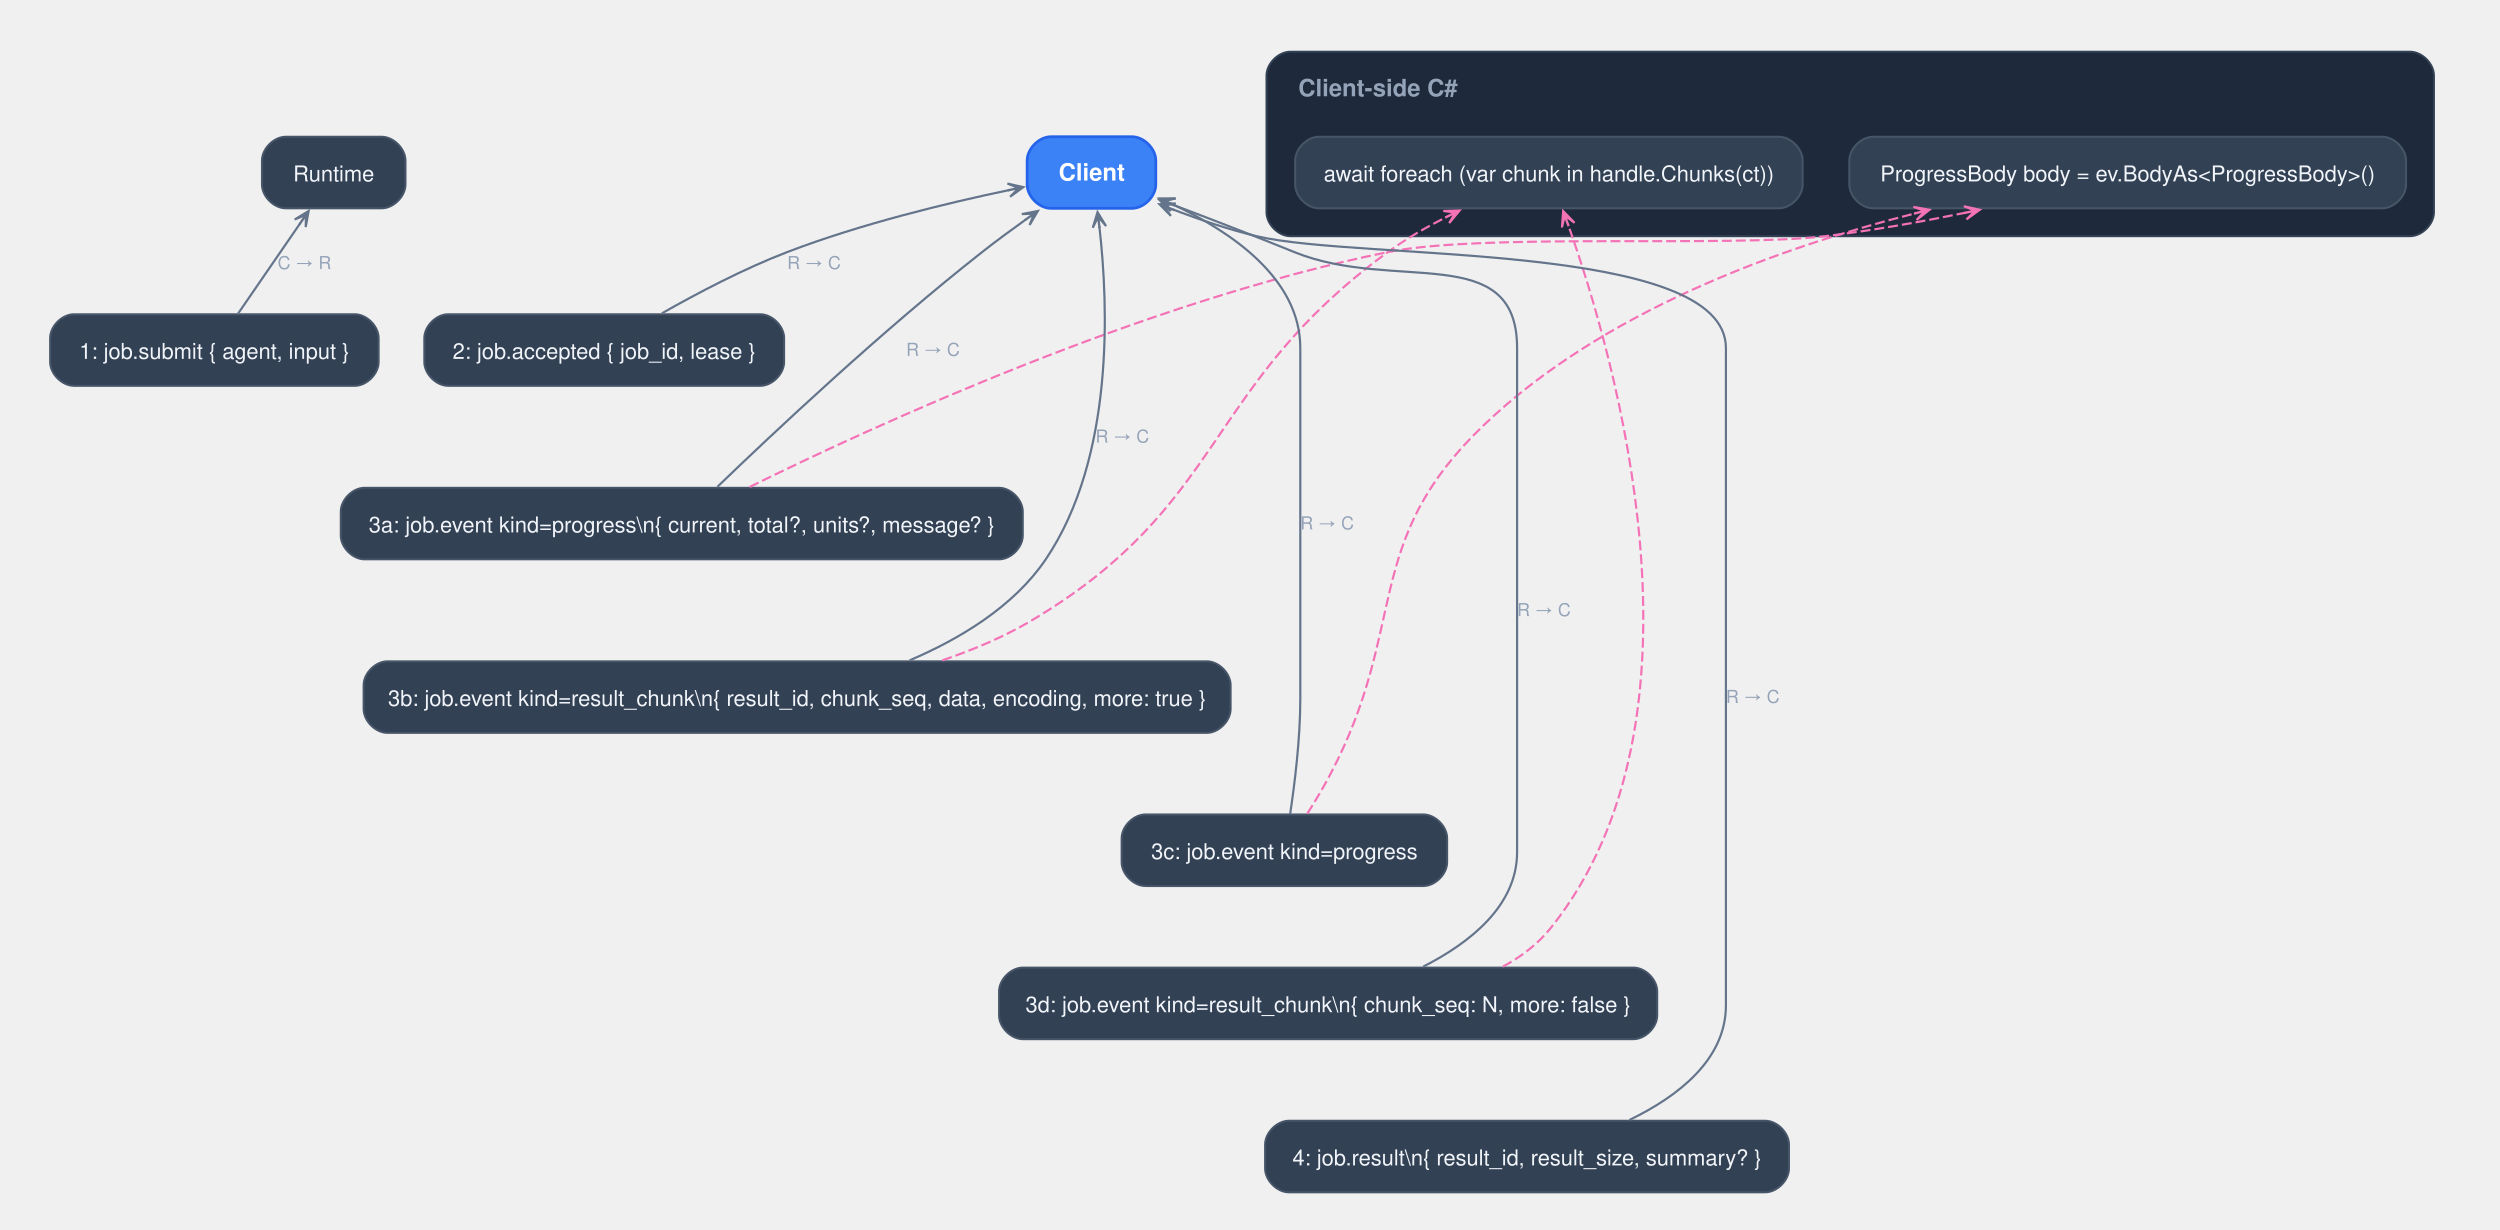
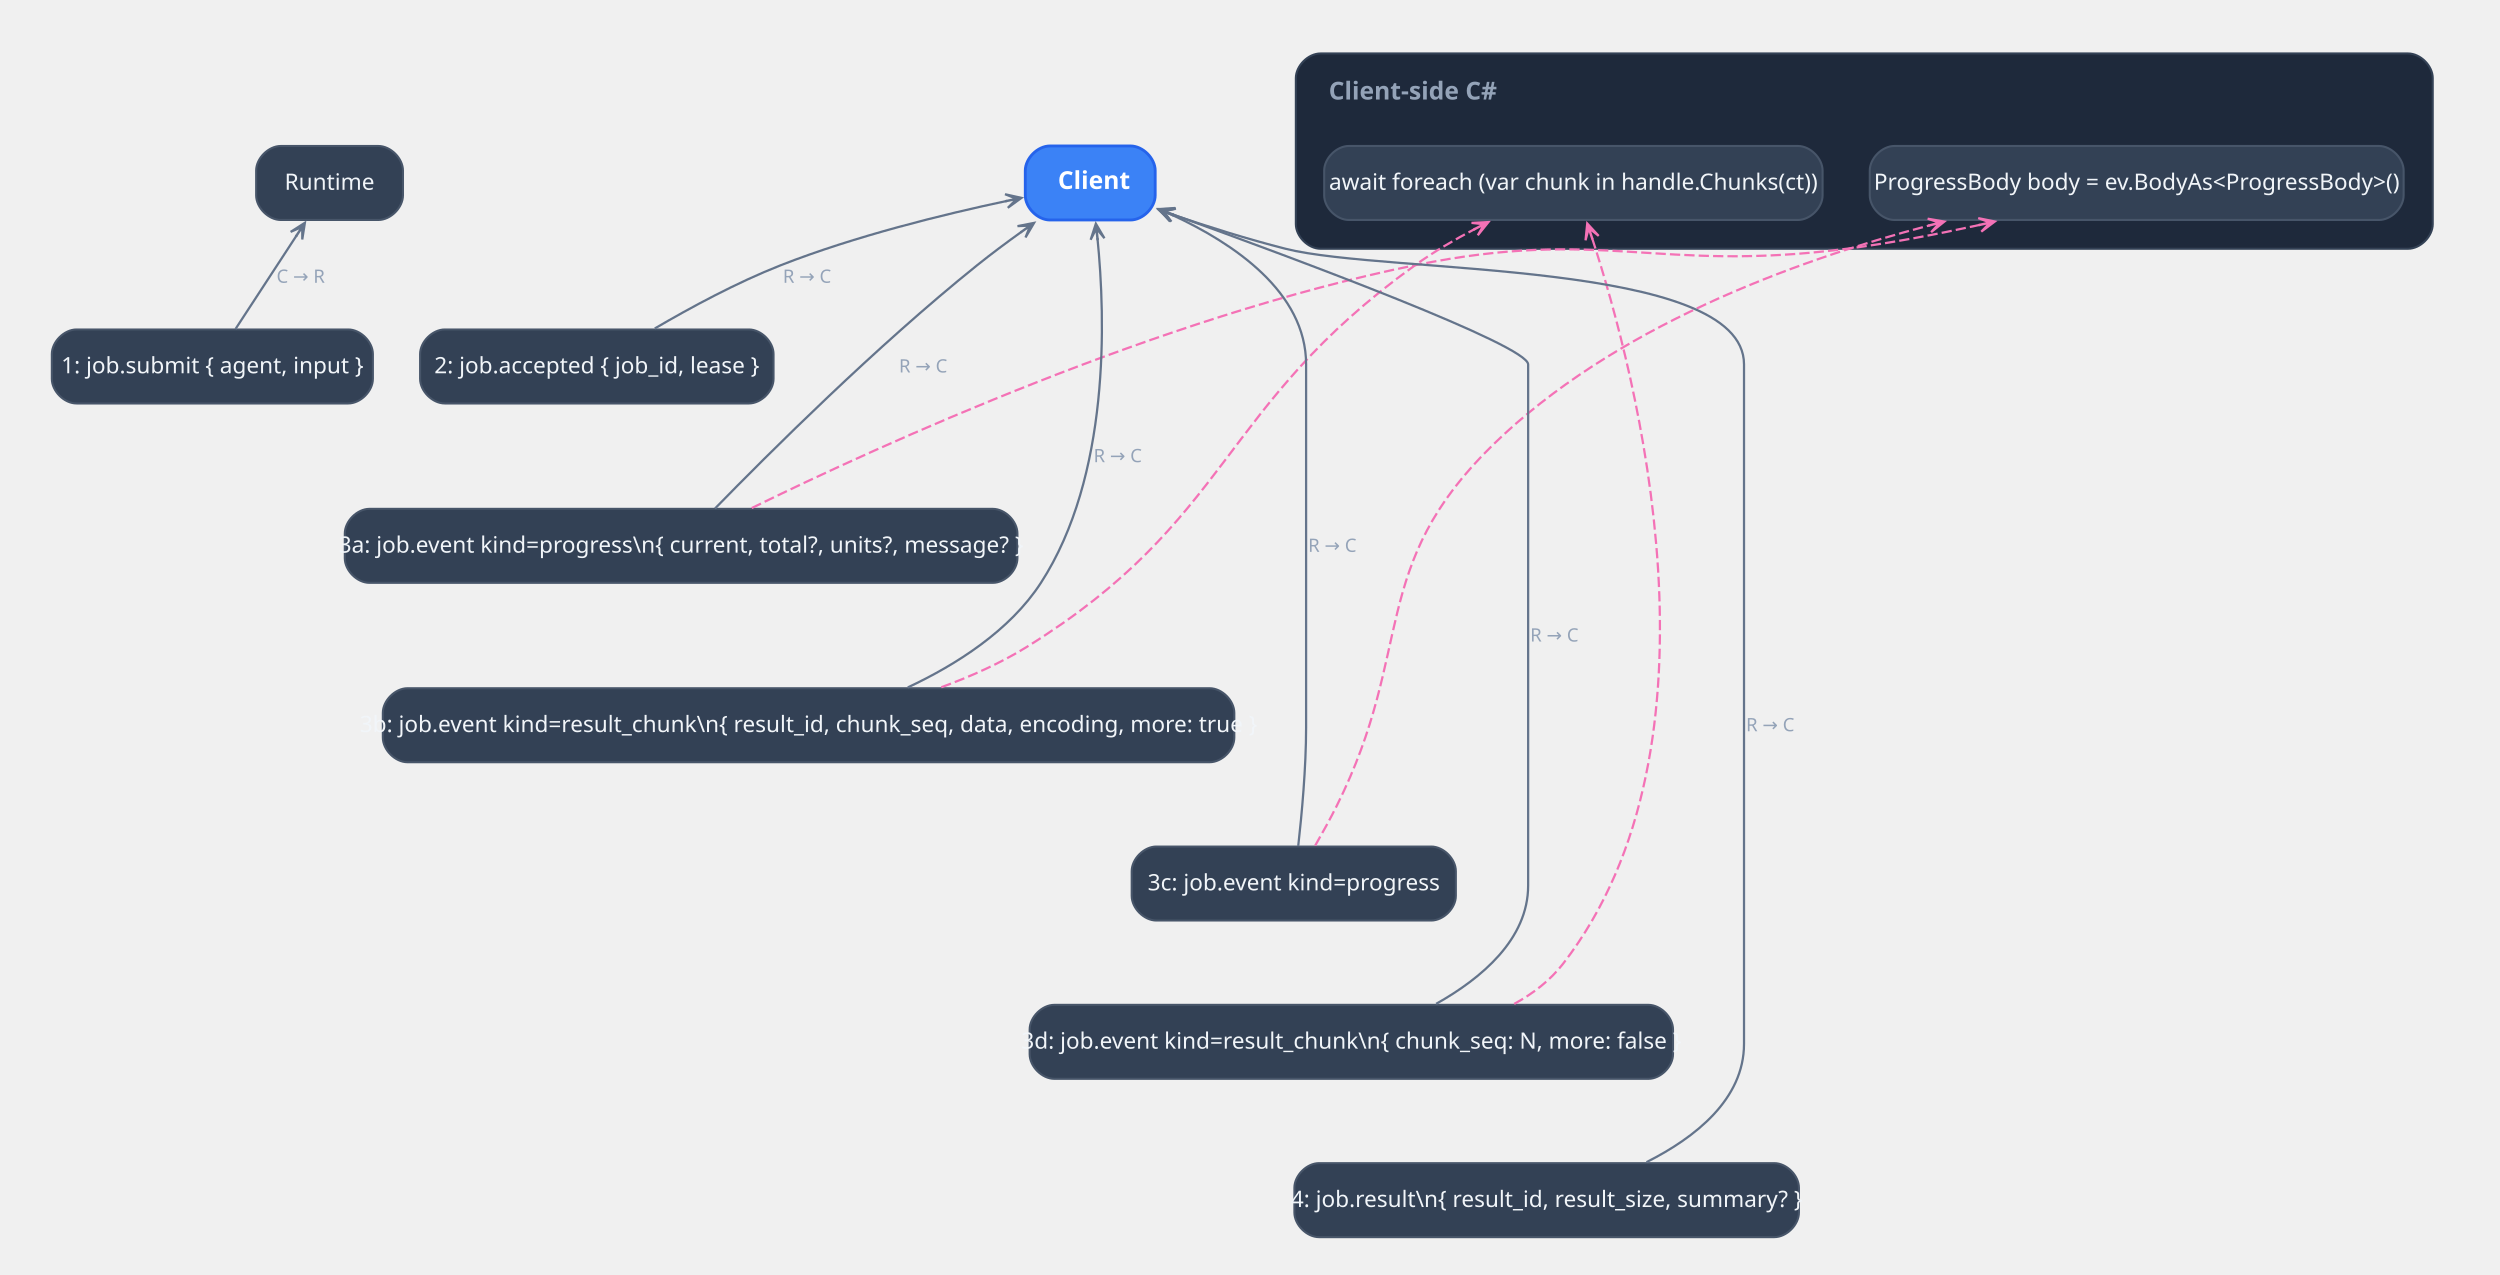
- <svg xmlns="http://www.w3.org/2000/svg" width="1257pt" height="618pt" viewBox="0.00 0.00 1257.00 618.00">
-   <g id="graph0" class="graph" transform="scale(1 1) rotate(0) translate(25.2 599.5)">
+ <svg xmlns="http://www.w3.org/2000/svg" width="1216pt" height="620pt" viewBox="0.00 0.00 1216.00 620.00">
+   <g id="graph0" class="graph" transform="scale(1 1) rotate(0) translate(25.2 601.75)">
    <g id="clust2" class="cluster">
-       <path fill="#1e293b" stroke="#334155" d="M623.59,-480.75C623.59,-480.75 1186.59,-480.75 1186.59,-480.75 1192.59,-480.75 1198.59,-486.75 1198.59,-492.75 1198.59,-492.75 1198.59,-561.5 1198.59,-561.5 1198.59,-567.5 1192.59,-573.5 1186.59,-573.5 1186.59,-573.5 623.59,-573.5 623.59,-573.5 617.59,-573.5 611.59,-567.5 611.59,-561.5 611.59,-561.5 611.59,-492.75 611.59,-492.75 611.59,-486.75 617.59,-480.75 623.59,-480.75" />
-       <text xml:space="preserve" text-anchor="start" x="627.59" y="-551.1" font-family="Helvetica,sans-Serif" font-weight="bold" font-size="12.00" fill="#94a3b8">Client-side C#</text>
+       <path fill="#1e293b" stroke="#334155" d="M617.09,-480.75C617.09,-480.75 1146.09,-480.75 1146.09,-480.75 1152.09,-480.75 1158.09,-486.75 1158.09,-492.75 1158.09,-492.75 1158.09,-563.75 1158.09,-563.75 1158.09,-569.75 1152.09,-575.75 1146.09,-575.75 1146.09,-575.75 617.09,-575.75 617.09,-575.75 611.09,-575.75 605.09,-569.75 605.09,-563.75 605.09,-563.75 605.09,-492.75 605.09,-492.75 605.09,-486.75 611.09,-480.75 617.09,-480.75" />
+       <text xml:space="preserve" text-anchor="start" x="621.09" y="-553.35" font-family="TT Commons Pro Trial" font-weight="bold" font-size="12.00" fill="#94a3b8">Client-side C#</text>
    </g>
    <g id="node1" class="node">
-       <path fill="#3b82f6" stroke="#2563eb" stroke-width="1.4" d="M543.93,-530.75C543.93,-530.75 503.25,-530.75 503.25,-530.75 497.25,-530.75 491.25,-524.75 491.25,-518.75 491.25,-518.75 491.25,-506.75 491.25,-506.75 491.25,-500.75 497.25,-494.75 503.25,-494.75 503.25,-494.75 543.93,-494.75 543.93,-494.75 549.93,-494.75 555.93,-500.75 555.93,-506.75 555.93,-506.75 555.93,-518.75 555.93,-518.75 555.93,-524.75 549.93,-530.75 543.93,-530.75" />
-       <text xml:space="preserve" text-anchor="start" x="507.09" y="-508.73" font-family="Helvetica,sans-Serif" font-weight="bold" font-size="12.00" fill="white">Client</text>
+       <path fill="#3b82f6" stroke="#2563eb" stroke-width="1.4" d="M524.68,-530.75C524.68,-530.75 485.5,-530.75 485.5,-530.75 479.5,-530.75 473.5,-524.75 473.5,-518.75 473.5,-518.75 473.5,-506.75 473.5,-506.75 473.5,-500.75 479.5,-494.75 485.5,-494.75 485.5,-494.75 524.68,-494.75 524.68,-494.75 530.68,-494.75 536.68,-500.75 536.68,-506.75 536.68,-506.75 536.68,-518.75 536.68,-518.75 536.68,-524.75 530.68,-530.75 524.68,-530.75" />
+       <text xml:space="preserve" text-anchor="start" x="489.34" y="-509.85" font-family="TT Commons Pro Trial" font-weight="bold" font-size="12.00" fill="white">Client</text>
    </g>
    <g id="node3" class="node">
-       <path fill="#334155" stroke="#475569" d="M153.18,-441.5C153.18,-441.5 12,-441.5 12,-441.5 6,-441.5 0,-435.5 0,-429.5 0,-429.5 0,-417.5 0,-417.5 0,-411.5 6,-405.5 12,-405.5 12,-405.5 153.18,-405.5 153.18,-405.5 159.18,-405.5 165.18,-411.5 165.18,-417.5 165.18,-417.5 165.18,-429.5 165.18,-429.5 165.18,-435.5 159.18,-441.5 153.18,-441.5" />
-       <text xml:space="preserve" text-anchor="middle" x="82.59" y="-419.05" font-family="Helvetica,sans-Serif" font-size="11.00" fill="#f1f5f9">1: job.submit { agent, input }</text>
+       <path fill="#334155" stroke="#475569" d="M144.18,-441.5C144.18,-441.5 12,-441.5 12,-441.5 6,-441.5 0,-435.5 0,-429.5 0,-429.5 0,-417.5 0,-417.5 0,-411.5 6,-405.5 12,-405.5 12,-405.5 144.18,-405.5 144.18,-405.5 150.18,-405.5 156.18,-411.5 156.18,-417.5 156.18,-417.5 156.18,-429.5 156.18,-429.5 156.18,-435.5 150.18,-441.5 144.18,-441.5" />
+       <text xml:space="preserve" text-anchor="middle" x="78.09" y="-420.18" font-family="TT Commons Pro Trial" font-size="11.00" fill="#f1f5f9">1: job.submit { agent, input }</text>
    </g>
    <g id="node2" class="node">
-       <path fill="#334155" stroke="#475569" d="M166.68,-530.75C166.68,-530.75 118.5,-530.75 118.5,-530.75 112.5,-530.75 106.5,-524.75 106.5,-518.75 106.5,-518.75 106.5,-506.75 106.5,-506.75 106.5,-500.75 112.5,-494.75 118.5,-494.75 118.5,-494.75 166.68,-494.75 166.68,-494.75 172.68,-494.75 178.68,-500.75 178.68,-506.75 178.68,-506.75 178.68,-518.75 178.68,-518.75 178.68,-524.75 172.68,-530.75 166.68,-530.75" />
-       <text xml:space="preserve" text-anchor="middle" x="142.59" y="-508.3" font-family="Helvetica,sans-Serif" font-size="11.00" fill="#f1f5f9">Runtime</text>
+       <path fill="#334155" stroke="#475569" d="M158.81,-530.75C158.81,-530.75 111.38,-530.75 111.38,-530.75 105.38,-530.75 99.38,-524.75 99.38,-518.75 99.38,-518.75 99.38,-506.75 99.38,-506.75 99.38,-500.75 105.38,-494.75 111.38,-494.75 111.38,-494.75 158.81,-494.75 158.81,-494.75 164.81,-494.75 170.81,-500.75 170.81,-506.75 170.81,-506.75 170.81,-518.75 170.81,-518.75 170.81,-524.75 164.81,-530.75 158.81,-530.75" />
+       <text xml:space="preserve" text-anchor="middle" x="135.09" y="-509.43" font-family="TT Commons Pro Trial" font-size="11.00" fill="#f1f5f9">Runtime</text>
    </g>
    <g id="node4" class="node">
-       <path fill="#334155" stroke="#475569" d="M357.06,-441.5C357.06,-441.5 200.13,-441.5 200.13,-441.5 194.13,-441.5 188.13,-435.5 188.13,-429.5 188.13,-429.5 188.13,-417.5 188.13,-417.5 188.13,-411.5 194.13,-405.5 200.13,-405.5 200.13,-405.5 357.06,-405.5 357.06,-405.5 363.06,-405.5 369.06,-411.5 369.06,-417.5 369.06,-417.5 369.06,-429.5 369.06,-429.5 369.06,-435.5 363.06,-441.5 357.06,-441.5" />
-       <text xml:space="preserve" text-anchor="middle" x="278.59" y="-419.05" font-family="Helvetica,sans-Serif" font-size="11.00" fill="#f1f5f9">2: job.accepted { job_id, lease }</text>
+       <path fill="#334155" stroke="#475569" d="M339.06,-441.5C339.06,-441.5 191.13,-441.5 191.13,-441.5 185.13,-441.5 179.13,-435.5 179.13,-429.5 179.13,-429.5 179.13,-417.5 179.13,-417.5 179.13,-411.5 185.13,-405.5 191.13,-405.5 191.13,-405.5 339.06,-405.5 339.06,-405.5 345.06,-405.5 351.06,-411.5 351.06,-417.5 351.06,-417.5 351.06,-429.5 351.06,-429.5 351.06,-435.5 345.06,-441.5 339.06,-441.5" />
+       <text xml:space="preserve" text-anchor="middle" x="265.09" y="-420.18" font-family="TT Commons Pro Trial" font-size="11.00" fill="#f1f5f9">2: job.accepted { job_id, lease }</text>
    </g>
    <g id="edge2" class="edge">
-       <path fill="none" stroke="#64748b" stroke-width="1.1" d="M94.42,-441.7C103.37,-454.72 115.78,-472.77 125.77,-487.29" />
-       <polygon fill="#64748b" stroke="#64748b" stroke-width="1.1" points="129.98,-493.41 122.95,-489.14 128.57,-491.45 125.69,-487.26 125.73,-487.23 125.77,-487.2 128.65,-491.39 128.51,-485.32 129.98,-493.41" />
-       <text xml:space="preserve" text-anchor="middle" x="127.89" y="-464.2" font-family="Helvetica,sans-Serif" font-size="9.00" fill="#94a3b8">C → R</text>
+       <path fill="none" stroke="#64748b" stroke-width="1.1" d="M89.33,-441.7C97.83,-454.72 109.62,-472.77 119.11,-487.29" />
+       <polygon fill="#64748b" stroke="#64748b" stroke-width="1.1" points="123.1,-493.39 116.17,-488.96 121.74,-491.4 118.95,-487.14 118.99,-487.11 119.04,-487.08 121.82,-491.35 121.82,-485.27 123.1,-493.39" />
+       <text xml:space="preserve" text-anchor="middle" x="121.05" y="-464.2" font-family="TT Commons Pro Trial" font-size="9.00" fill="#94a3b8">C → R</text>
    </g>
    <g id="edge4" class="edge">
-       <path fill="none" stroke="#64748b" stroke-width="1.1" d="M307.6,-441.96C325.32,-452.04 348.7,-464.35 370.59,-472.75 407.32,-486.84 450.95,-497.39 482.2,-503.94" />
-       <polygon fill="#64748b" stroke="#64748b" stroke-width="1.1" points="489.36,-505.41 481.33,-507.21 486.99,-504.97 482,-503.95 482.01,-503.9 482.02,-503.85 487.01,-504.88 482.69,-500.59 489.36,-505.41" />
-       <text xml:space="preserve" text-anchor="middle" x="384.09" y="-464.2" font-family="Helvetica,sans-Serif" font-size="9.00" fill="#94a3b8">R → C</text>
+       <path fill="none" stroke="#64748b" stroke-width="1.1" d="M293.27,-441.97C310.48,-452.05 333.23,-464.37 354.59,-472.75 390.76,-486.95 433.85,-497.51 464.63,-504.04" />
+       <polygon fill="#64748b" stroke="#64748b" stroke-width="1.1" points="471.66,-505.5 463.63,-507.28 469.29,-505.06 464.3,-504.02 464.31,-503.97 464.32,-503.92 469.31,-504.96 465,-500.67 471.66,-505.5" />
+       <text xml:space="preserve" text-anchor="middle" x="367.34" y="-464.2" font-family="TT Commons Pro Trial" font-size="9.00" fill="#94a3b8">R → C</text>
    </g>
    <g id="node5" class="node">
-       <path fill="#334155" stroke="#475569" d="M477.06,-354.25C477.06,-354.25 158.12,-354.25 158.12,-354.25 152.12,-354.25 146.13,-348.25 146.13,-342.25 146.13,-342.25 146.13,-330.25 146.13,-330.25 146.13,-324.25 152.13,-318.25 158.13,-318.25 158.13,-318.25 477.06,-318.25 477.06,-318.25 483.06,-318.25 489.06,-324.25 489.06,-330.25 489.06,-330.25 489.06,-342.25 489.06,-342.25 489.06,-348.25 483.06,-354.25 477.06,-354.25" />
-       <text xml:space="preserve" text-anchor="middle" x="317.59" y="-331.8" font-family="Helvetica,sans-Serif" font-size="11.00" fill="#f1f5f9">3a: job.event kind=progress\n{ current, total?, units?, message? }</text>
+       <path fill="#334155" stroke="#475569" d="M457.68,-354.25C457.68,-354.25 154.5,-354.25 154.5,-354.25 148.5,-354.25 142.5,-348.25 142.5,-342.25 142.5,-342.25 142.5,-330.25 142.5,-330.25 142.5,-324.25 148.5,-318.25 154.5,-318.25 154.5,-318.25 457.68,-318.25 457.68,-318.25 463.68,-318.25 469.68,-324.25 469.68,-330.25 469.68,-330.25 469.68,-342.25 469.68,-342.25 469.68,-348.25 463.68,-354.25 457.68,-354.25" />
+       <text xml:space="preserve" text-anchor="middle" x="306.09" y="-332.93" font-family="TT Commons Pro Trial" font-size="11.00" fill="#f1f5f9">3a: job.event kind=progress\n{ current, total?, units?, message? }</text>
    </g>
    <g id="edge6" class="edge">
-       <path fill="none" stroke="#64748b" stroke-width="1.1" d="M335.51,-354.74C363.13,-381.37 418.18,-433.15 468.59,-472.75 475.56,-478.23 483.22,-483.88 490.56,-489.12" />
-       <polygon fill="#64748b" stroke="#64748b" stroke-width="1.1" points="496.65,-493.43 488.58,-491.85 494.65,-492.08 490.5,-489.14 490.53,-489.1 490.56,-489.06 494.71,-492 492.48,-486.34 496.65,-493.43" />
-       <text xml:space="preserve" text-anchor="middle" x="443.9" y="-420.57" font-family="Helvetica,sans-Serif" font-size="9.00" fill="#94a3b8">R → C</text>
+       <path fill="none" stroke="#64748b" stroke-width="1.1" d="M322.59,-354.43C348.57,-381.08 401.1,-433.43 450.09,-472.75 456.94,-478.25 464.49,-483.87 471.75,-489.07" />
+       <polygon fill="#64748b" stroke="#64748b" stroke-width="1.1" points="477.79,-493.34 469.71,-491.76 475.79,-491.99 471.63,-489.05 471.66,-489.01 471.69,-488.97 475.85,-491.91 473.61,-486.25 477.79,-493.34" />
+       <text xml:space="preserve" text-anchor="middle" x="423.82" y="-420.57" font-family="TT Commons Pro Trial" font-size="9.00" fill="#94a3b8">R → C</text>
    </g>
    <g id="node6" class="node">
-       <path fill="#334155" stroke="#475569" d="M581.56,-267C581.56,-267 169.63,-267 169.63,-267 163.62,-267 157.62,-261 157.62,-255 157.62,-255 157.62,-243 157.62,-243 157.62,-237 163.62,-231 169.62,-231 169.62,-231 581.56,-231 581.56,-231 587.56,-231 593.56,-237 593.56,-243 593.56,-243 593.56,-255 593.56,-255 593.56,-261 587.56,-267 581.56,-267" />
-       <text xml:space="preserve" text-anchor="middle" x="375.59" y="-244.55" font-family="Helvetica,sans-Serif" font-size="11.00" fill="#f1f5f9">3b: job.event kind=result_chunk\n{ result_id, chunk_seq, data, encoding, more: true }</text>
+       <path fill="#334155" stroke="#475569" d="M563.18,-267C563.18,-267 173,-267 173,-267 167,-267 161,-261 161,-255 161,-255 161,-243 161,-243 161,-237 167,-231 173,-231 173,-231 563.18,-231 563.18,-231 569.18,-231 575.18,-237 575.18,-243 575.18,-243 575.18,-255 575.18,-255 575.18,-261 569.18,-267 563.18,-267" />
+       <text xml:space="preserve" text-anchor="middle" x="368.09" y="-245.68" font-family="TT Commons Pro Trial" font-size="11.00" fill="#f1f5f9">3b: job.event kind=result_chunk\n{ result_id, chunk_seq, data, encoding, more: true }</text>
    </g>
    <g id="node11" class="node">
-       <path fill="#334155" stroke="#475569" d="M1172.56,-530.75C1172.56,-530.75 916.63,-530.75 916.63,-530.75 910.63,-530.75 904.63,-524.75 904.63,-518.75 904.63,-518.75 904.63,-506.75 904.63,-506.75 904.63,-500.75 910.63,-494.75 916.63,-494.75 916.63,-494.75 1172.56,-494.75 1172.56,-494.75 1178.56,-494.75 1184.56,-500.75 1184.56,-506.75 1184.56,-506.75 1184.56,-518.75 1184.56,-518.75 1184.56,-524.75 1178.56,-530.75 1172.56,-530.75" />
-       <text xml:space="preserve" text-anchor="middle" x="1044.59" y="-508.3" font-family="Helvetica,sans-Serif" font-size="11.00" fill="#f1f5f9">ProgressBody body = ev.BodyAs&lt;ProgressBody&gt;()</text>
+       <path fill="#334155" stroke="#475569" d="M1131.93,-530.75C1131.93,-530.75 896.25,-530.75 896.25,-530.75 890.25,-530.75 884.25,-524.75 884.25,-518.75 884.25,-518.75 884.25,-506.75 884.25,-506.75 884.25,-500.75 890.25,-494.75 896.25,-494.75 896.25,-494.75 1131.93,-494.75 1131.93,-494.75 1137.93,-494.75 1143.93,-500.75 1143.93,-506.75 1143.93,-506.75 1143.93,-518.75 1143.93,-518.75 1143.93,-524.75 1137.93,-530.75 1131.93,-530.75" />
+       <text xml:space="preserve" text-anchor="middle" x="1014.09" y="-509.43" font-family="TT Commons Pro Trial" font-size="11.00" fill="#f1f5f9">ProgressBody body = ev.BodyAs&lt;ProgressBody&gt;()</text>
    </g>
    <g id="edge17" class="edge">
-       <path fill="none" stroke="#f472b6" stroke-width="1.1" stroke-dasharray="5,2" d="M351.72,-354.65C413.71,-385.24 549.76,-447.79 672.59,-472.75 720.53,-482.49 844.01,-474.95 892.59,-480.75 915.59,-483.49 940.3,-487.89 962.96,-492.53" />
-       <polygon fill="#f472b6" stroke="#f472b6" stroke-width="1.1" points="970.23,-494.04 962.2,-495.82 967.86,-493.6 962.87,-492.56 962.89,-492.51 962.9,-492.46 967.88,-493.5 963.57,-489.21 970.23,-494.04" />
+       <path fill="none" stroke="#f472b6" stroke-width="1.1" stroke-dasharray="5,2" d="M340.43,-354.63C402.79,-385.18 539.65,-447.67 663.09,-472.75 754.62,-491.34 780.44,-468.9 873.09,-480.75 894.29,-483.46 917,-487.81 937.87,-492.39" />
+       <polygon fill="#f472b6" stroke="#f472b6" stroke-width="1.1" points="945.08,-494.01 937.02,-495.66 942.72,-493.53 937.75,-492.42 937.76,-492.37 937.77,-492.32 942.74,-493.43 938.5,-489.07 945.08,-494.01" />
    </g>
    <g id="edge8" class="edge">
-       <path fill="none" stroke="#64748b" stroke-width="1.1" d="M432.11,-267.46C457.12,-278.11 484.45,-294.39 500.59,-318.25 535.14,-369.34 532.15,-445.79 527.56,-485.57" />
-       <polygon fill="#64748b" stroke="#64748b" stroke-width="1.1" points="526.64,-492.84 524.23,-484.98 526.9,-490.45 527.53,-485.4 527.58,-485.4 527.63,-485.41 526.99,-490.46 530.93,-485.83 526.64,-492.84" />
-       <text xml:space="preserve" text-anchor="middle" x="539.12" y="-376.95" font-family="Helvetica,sans-Serif" font-size="9.00" fill="#94a3b8">R → C</text>
+       <path fill="none" stroke="#64748b" stroke-width="1.1" d="M416.34,-267.38C439.71,-278.33 465.94,-294.89 481.09,-318.25 514.74,-370.13 512.59,-446.5 508.59,-485.99" />
+       <polygon fill="#64748b" stroke="#64748b" stroke-width="1.1" points="507.82,-492.96 505.29,-485.13 508.03,-490.56 508.6,-485.5 508.65,-485.51 508.7,-485.51 508.13,-490.57 512,-485.88 507.82,-492.96" />
+       <text xml:space="preserve" text-anchor="middle" x="518.46" y="-376.95" font-family="TT Commons Pro Trial" font-size="9.00" fill="#94a3b8">R → C</text>
    </g>
    <g id="node7" class="node">
-       <path fill="#334155" stroke="#475569" d="M690.43,-190C690.43,-190 550.75,-190 550.75,-190 544.75,-190 538.75,-184 538.75,-178 538.75,-178 538.75,-166 538.75,-166 538.75,-160 544.75,-154 550.75,-154 550.75,-154 690.43,-154 690.43,-154 696.43,-154 702.43,-160 702.43,-166 702.43,-166 702.43,-178 702.43,-178 702.43,-184 696.43,-190 690.43,-190" />
-       <text xml:space="preserve" text-anchor="middle" x="620.59" y="-167.55" font-family="Helvetica,sans-Serif" font-size="11.00" fill="#f1f5f9">3c: job.event kind=progress</text>
+       <path fill="#334155" stroke="#475569" d="M670.93,-190C670.93,-190 537.25,-190 537.25,-190 531.25,-190 525.25,-184 525.25,-178 525.25,-178 525.25,-166 525.25,-166 525.25,-160 531.25,-154 537.25,-154 537.25,-154 670.93,-154 670.93,-154 676.93,-154 682.93,-160 682.93,-166 682.93,-166 682.93,-178 682.93,-178 682.93,-184 676.93,-190 670.93,-190" />
+       <text xml:space="preserve" text-anchor="middle" x="604.09" y="-168.68" font-family="TT Commons Pro Trial" font-size="11.00" fill="#f1f5f9">3c: job.event kind=progress</text>
    </g>
    <g id="node10" class="node">
-       <path fill="#334155" stroke="#475569" d="M869.18,-530.75C869.18,-530.75 638,-530.75 638,-530.75 632,-530.75 626,-524.75 626,-518.75 626,-518.75 626,-506.75 626,-506.75 626,-500.75 632,-494.75 638,-494.75 638,-494.75 869.18,-494.75 869.18,-494.75 875.18,-494.75 881.18,-500.75 881.18,-506.75 881.18,-506.75 881.18,-518.75 881.18,-518.75 881.18,-524.75 875.18,-530.75 869.18,-530.75" />
-       <text xml:space="preserve" text-anchor="middle" x="753.59" y="-508.3" font-family="Helvetica,sans-Serif" font-size="11.00" fill="#f1f5f9">await foreach (var chunk in handle.Chunks(ct))</text>
+       <path fill="#334155" stroke="#475569" d="M849.31,-530.75C849.31,-530.75 630.88,-530.75 630.88,-530.75 624.88,-530.75 618.88,-524.75 618.88,-518.75 618.88,-518.75 618.88,-506.75 618.88,-506.75 618.88,-500.75 624.88,-494.75 630.88,-494.75 630.88,-494.75 849.31,-494.75 849.31,-494.75 855.31,-494.75 861.31,-500.75 861.31,-506.75 861.31,-506.75 861.31,-518.75 861.31,-518.75 861.31,-524.75 855.31,-530.75 849.31,-530.75" />
+       <text xml:space="preserve" text-anchor="middle" x="740.09" y="-509.43" font-family="TT Commons Pro Trial" font-size="11.00" fill="#f1f5f9">await foreach (var chunk in handle.Chunks(ct))</text>
    </g>
    <g id="edge15" class="edge">
-       <path fill="none" stroke="#f472b6" stroke-width="1.1" stroke-dasharray="5,2" d="M448.62,-267.49C463.71,-272.62 479.1,-279.05 492.59,-287 591.65,-345.34 579.67,-405.07 672.59,-472.75 681.64,-479.34 691.97,-485.3 702.17,-490.46" />
-       <polygon fill="#f472b6" stroke="#f472b6" stroke-width="1.1" points="708.7,-493.66 700.48,-493.4 706.52,-492.65 701.95,-490.41 701.97,-490.37 701.99,-490.32 706.56,-492.56 703.45,-487.33 708.7,-493.66" />
+       <path fill="none" stroke="#f472b6" stroke-width="1.1" stroke-dasharray="5,2" d="M432.66,-267.48C446.85,-272.68 461.41,-279.15 474.09,-287 574.21,-349.03 567.45,-404.02 663.09,-472.75 672.11,-479.23 682.36,-485.23 692.37,-490.48" />
+       <polygon fill="#f472b6" stroke="#f472b6" stroke-width="1.1" points="698.76,-493.73 690.55,-493.34 696.59,-492.68 692.06,-490.37 692.08,-490.33 692.1,-490.28 696.64,-492.6 693.61,-487.32 698.76,-493.73" />
    </g>
    <g id="edge10" class="edge">
-       <path fill="none" stroke="#64748b" stroke-width="1.1" d="M623.48,-190.22C625.77,-205.39 628.59,-228.1 628.59,-248 628.59,-424.5 628.59,-424.5 628.59,-424.5 628.59,-459.42 593.81,-483.05 564.29,-496.81" />
-       <polygon fill="#64748b" stroke="#64748b" stroke-width="1.1" points="557.75,-499.72 563.23,-493.59 559.93,-498.69 564.58,-496.62 564.6,-496.67 564.62,-496.71 559.97,-498.79 565.97,-499.75 557.75,-499.72" />
-       <text xml:space="preserve" text-anchor="middle" x="642.09" y="-333.32" font-family="Helvetica,sans-Serif" font-size="9.00" fill="#94a3b8">R → C</text>
+       <path fill="none" stroke="#64748b" stroke-width="1.1" d="M606.26,-190.25C607.97,-205.43 610.09,-228.15 610.09,-248 610.09,-424.5 610.09,-424.5 610.09,-424.5 610.09,-459.75 574.66,-483.49 544.96,-497.19" />
+       <polygon fill="#64748b" stroke="#64748b" stroke-width="1.1" points="538.39,-500.09 543.89,-493.97 540.58,-499.07 545.23,-497.02 545.25,-497.06 545.27,-497.11 540.62,-499.16 546.61,-500.15 538.39,-500.09" />
+       <text xml:space="preserve" text-anchor="middle" x="622.84" y="-333.32" font-family="TT Commons Pro Trial" font-size="9.00" fill="#94a3b8">R → C</text>
    </g>
    <g id="node8" class="node">
-       <path fill="#334155" stroke="#475569" d="M796.06,-113C796.06,-113 489.12,-113 489.12,-113 483.12,-113 477.12,-107 477.12,-101 477.12,-101 477.12,-89 477.12,-89 477.12,-83 483.12,-77 489.12,-77 489.12,-77 796.06,-77 796.06,-77 802.06,-77 808.06,-83 808.06,-89 808.06,-89 808.06,-101 808.06,-101 808.06,-107 802.06,-113 796.06,-113" />
-       <text xml:space="preserve" text-anchor="middle" x="642.59" y="-90.55" font-family="Helvetica,sans-Serif" font-size="11.00" fill="#f1f5f9">3d: job.event kind=result_chunk\n{ chunk_seq: N, more: false }</text>
+       <path fill="#334155" stroke="#475569" d="M776.56,-113C776.56,-113 487.62,-113 487.62,-113 481.62,-113 475.62,-107 475.62,-101 475.62,-101 475.62,-89 475.62,-89 475.62,-83 481.62,-77 487.62,-77 487.62,-77 776.56,-77 776.56,-77 782.56,-77 788.56,-83 788.56,-89 788.56,-89 788.56,-101 788.56,-101 788.56,-107 782.56,-113 776.56,-113" />
+       <text xml:space="preserve" text-anchor="middle" x="632.09" y="-91.67" font-family="TT Commons Pro Trial" font-size="11.00" fill="#f1f5f9">3d: job.event kind=result_chunk\n{ chunk_seq: N, more: false }</text>
    </g>
    <g id="edge18" class="edge">
-       <path fill="none" stroke="#f472b6" stroke-width="1.1" stroke-dasharray="5,2" d="M632.11,-190.39C635.96,-196.48 640.14,-203.44 643.59,-210 683.29,-285.36 659.11,-326.55 720.59,-385.5 780.15,-442.62 868.48,-474.73 937.88,-492.26" />
-       <polygon fill="#f472b6" stroke="#f472b6" stroke-width="1.1" points="944.94,-494.01 936.85,-495.49 942.59,-493.48 937.65,-492.26 937.66,-492.21 937.67,-492.16 942.61,-493.38 938.47,-488.93 944.94,-494.01" />
+       <path fill="none" stroke="#f472b6" stroke-width="1.1" stroke-dasharray="5,2" d="M614.52,-190.48C618.03,-196.58 621.86,-203.52 625.09,-210 663.01,-286.07 640.23,-326.16 701.09,-385.5 759.12,-442.09 845.83,-474.38 913.28,-492.12" />
+       <polygon fill="#f472b6" stroke="#f472b6" stroke-width="1.1" points="920.53,-493.98 912.42,-495.38 918.18,-493.43 913.25,-492.16 913.26,-492.11 913.28,-492.06 918.21,-493.33 914.11,-488.84 920.53,-493.98" />
    </g>
    <g id="edge12" class="edge">
-       <path fill="none" stroke="#64748b" stroke-width="1.1" d="M690.37,-113.47C714.03,-125.5 737.59,-144.21 737.59,-171 737.59,-424.5 737.59,-424.5 737.59,-424.5 737.59,-478.7 675.8,-452.34 625.59,-472.75 605.55,-480.89 583.11,-489.53 564.39,-496.6" />
-       <polygon fill="#64748b" stroke="#64748b" stroke-width="1.1" points="557.59,-499.15 563.43,-493.35 559.83,-498.26 564.6,-496.46 564.61,-496.51 564.63,-496.56 559.87,-498.35 565.8,-499.67 557.59,-499.15" />
-       <text xml:space="preserve" text-anchor="middle" x="751.09" y="-289.7" font-family="Helvetica,sans-Serif" font-size="9.00" fill="#94a3b8">R → C</text>
+       <path fill="none" stroke="#64748b" stroke-width="1.1" d="M673.33,-113.48C695.4,-125.87 718.09,-144.95 718.09,-171 718.09,-424.5 718.09,-424.5 718.09,-424.5 718.09,-433.75 606.63,-475.27 544.97,-497.54" />
+       <polygon fill="#64748b" stroke="#64748b" stroke-width="1.1" points="538.24,-499.96 544.15,-494.25 540.49,-499.1 545.28,-497.37 545.3,-497.42 545.31,-497.47 540.52,-499.19 546.44,-500.6 538.24,-499.96" />
+       <text xml:space="preserve" text-anchor="middle" x="730.84" y="-289.7" font-family="TT Commons Pro Trial" font-size="9.00" fill="#94a3b8">R → C</text>
    </g>
    <g id="node9" class="node">
-       <path fill="#334155" stroke="#475569" d="M862.31,-36C862.31,-36 622.88,-36 622.88,-36 616.88,-36 610.88,-30 610.88,-24 610.88,-24 610.88,-12 610.88,-12 610.88,-6 616.88,0 622.88,0 622.88,0 862.31,0 862.31,0 868.31,0 874.31,-6 874.31,-12 874.31,-12 874.31,-24 874.31,-24 874.31,-30 868.31,-36 862.31,-36" />
-       <text xml:space="preserve" text-anchor="middle" x="742.59" y="-13.55" font-family="Helvetica,sans-Serif" font-size="11.00" fill="#f1f5f9">4: job.result\n{ result_id, result_size, summary? }</text>
+       <path fill="#334155" stroke="#475569" d="M837.81,-36C837.81,-36 616.38,-36 616.38,-36 610.38,-36 604.38,-30 604.38,-24 604.38,-24 604.38,-12 604.38,-12 604.38,-6 610.38,0 616.38,0 616.38,0 837.81,0 837.81,0 843.81,0 849.81,-6 849.81,-12 849.81,-12 849.81,-24 849.81,-24 849.81,-30 843.81,-36 837.81,-36" />
+       <text xml:space="preserve" text-anchor="middle" x="727.09" y="-14.68" font-family="TT Commons Pro Trial" font-size="11.00" fill="#f1f5f9">4: job.result\n{ result_id, result_size, summary? }</text>
    </g>
    <g id="edge16" class="edge">
-       <path fill="none" stroke="#f472b6" stroke-width="1.1" stroke-dasharray="5,2" d="M730.48,-113.49C739.7,-118.47 748.07,-124.84 754.59,-133 839.27,-238.92 786.86,-420 763.29,-486.39" />
-       <polygon fill="#f472b6" stroke="#f472b6" stroke-width="1.1" points="760.76,-493.36 760.14,-485.16 761.53,-491.08 763.27,-486.29 763.32,-486.31 763.36,-486.33 761.63,-491.11 766.49,-487.46 760.76,-493.36" />
+       <path fill="none" stroke="#f472b6" stroke-width="1.1" stroke-dasharray="5,2" d="M711.3,-113.46C720.45,-118.43 728.75,-124.81 735.09,-133 817.87,-240.04 770.81,-419.69 749.15,-486.08" />
+       <polygon fill="#f472b6" stroke="#f472b6" stroke-width="1.1" points="746.83,-493.05 746,-484.87 747.54,-490.75 749.15,-485.92 749.2,-485.94 749.25,-485.95 747.64,-490.78 752.4,-487.01 746.83,-493.05" />
    </g>
    <g id="edge14" class="edge">
-       <path fill="none" stroke="#64748b" stroke-width="1.1" d="M794.05,-36.37C818.56,-48.21 842.59,-66.76 842.59,-94 842.59,-424.5 842.59,-424.5 842.59,-424.5 842.59,-478.41 659.03,-468.25 606.59,-480.75 592.59,-484.09 577.73,-489.13 564.52,-494.18" />
-       <polygon fill="#64748b" stroke="#64748b" stroke-width="1.1" points="557.77,-496.82 563.52,-490.94 560,-495.9 564.74,-494.04 564.76,-494.09 564.77,-494.13 560.03,-495.99 565.99,-497.23 557.77,-496.82" />
-       <text xml:space="preserve" text-anchor="middle" x="856.09" y="-246.07" font-family="Helvetica,sans-Serif" font-size="9.00" fill="#94a3b8">R → C</text>
+       <path fill="none" stroke="#64748b" stroke-width="1.1" d="M775.65,-36.48C799.46,-48.47 823.09,-67.14 823.09,-94 823.09,-424.5 823.09,-424.5 823.09,-424.5 823.09,-475.61 649.64,-468.22 600.09,-480.75 581.88,-485.35 562.08,-491.61 545.29,-497.3" />
+       <polygon fill="#64748b" stroke="#64748b" stroke-width="1.1" points="538.58,-499.6 544.58,-493.97 540.84,-498.77 545.65,-497.12 545.67,-497.16 545.69,-497.21 540.87,-498.86 546.77,-500.36 538.58,-499.6" />
+       <text xml:space="preserve" text-anchor="middle" x="835.84" y="-246.07" font-family="TT Commons Pro Trial" font-size="9.00" fill="#94a3b8">R → C</text>
    </g>
  </g>
</svg>
